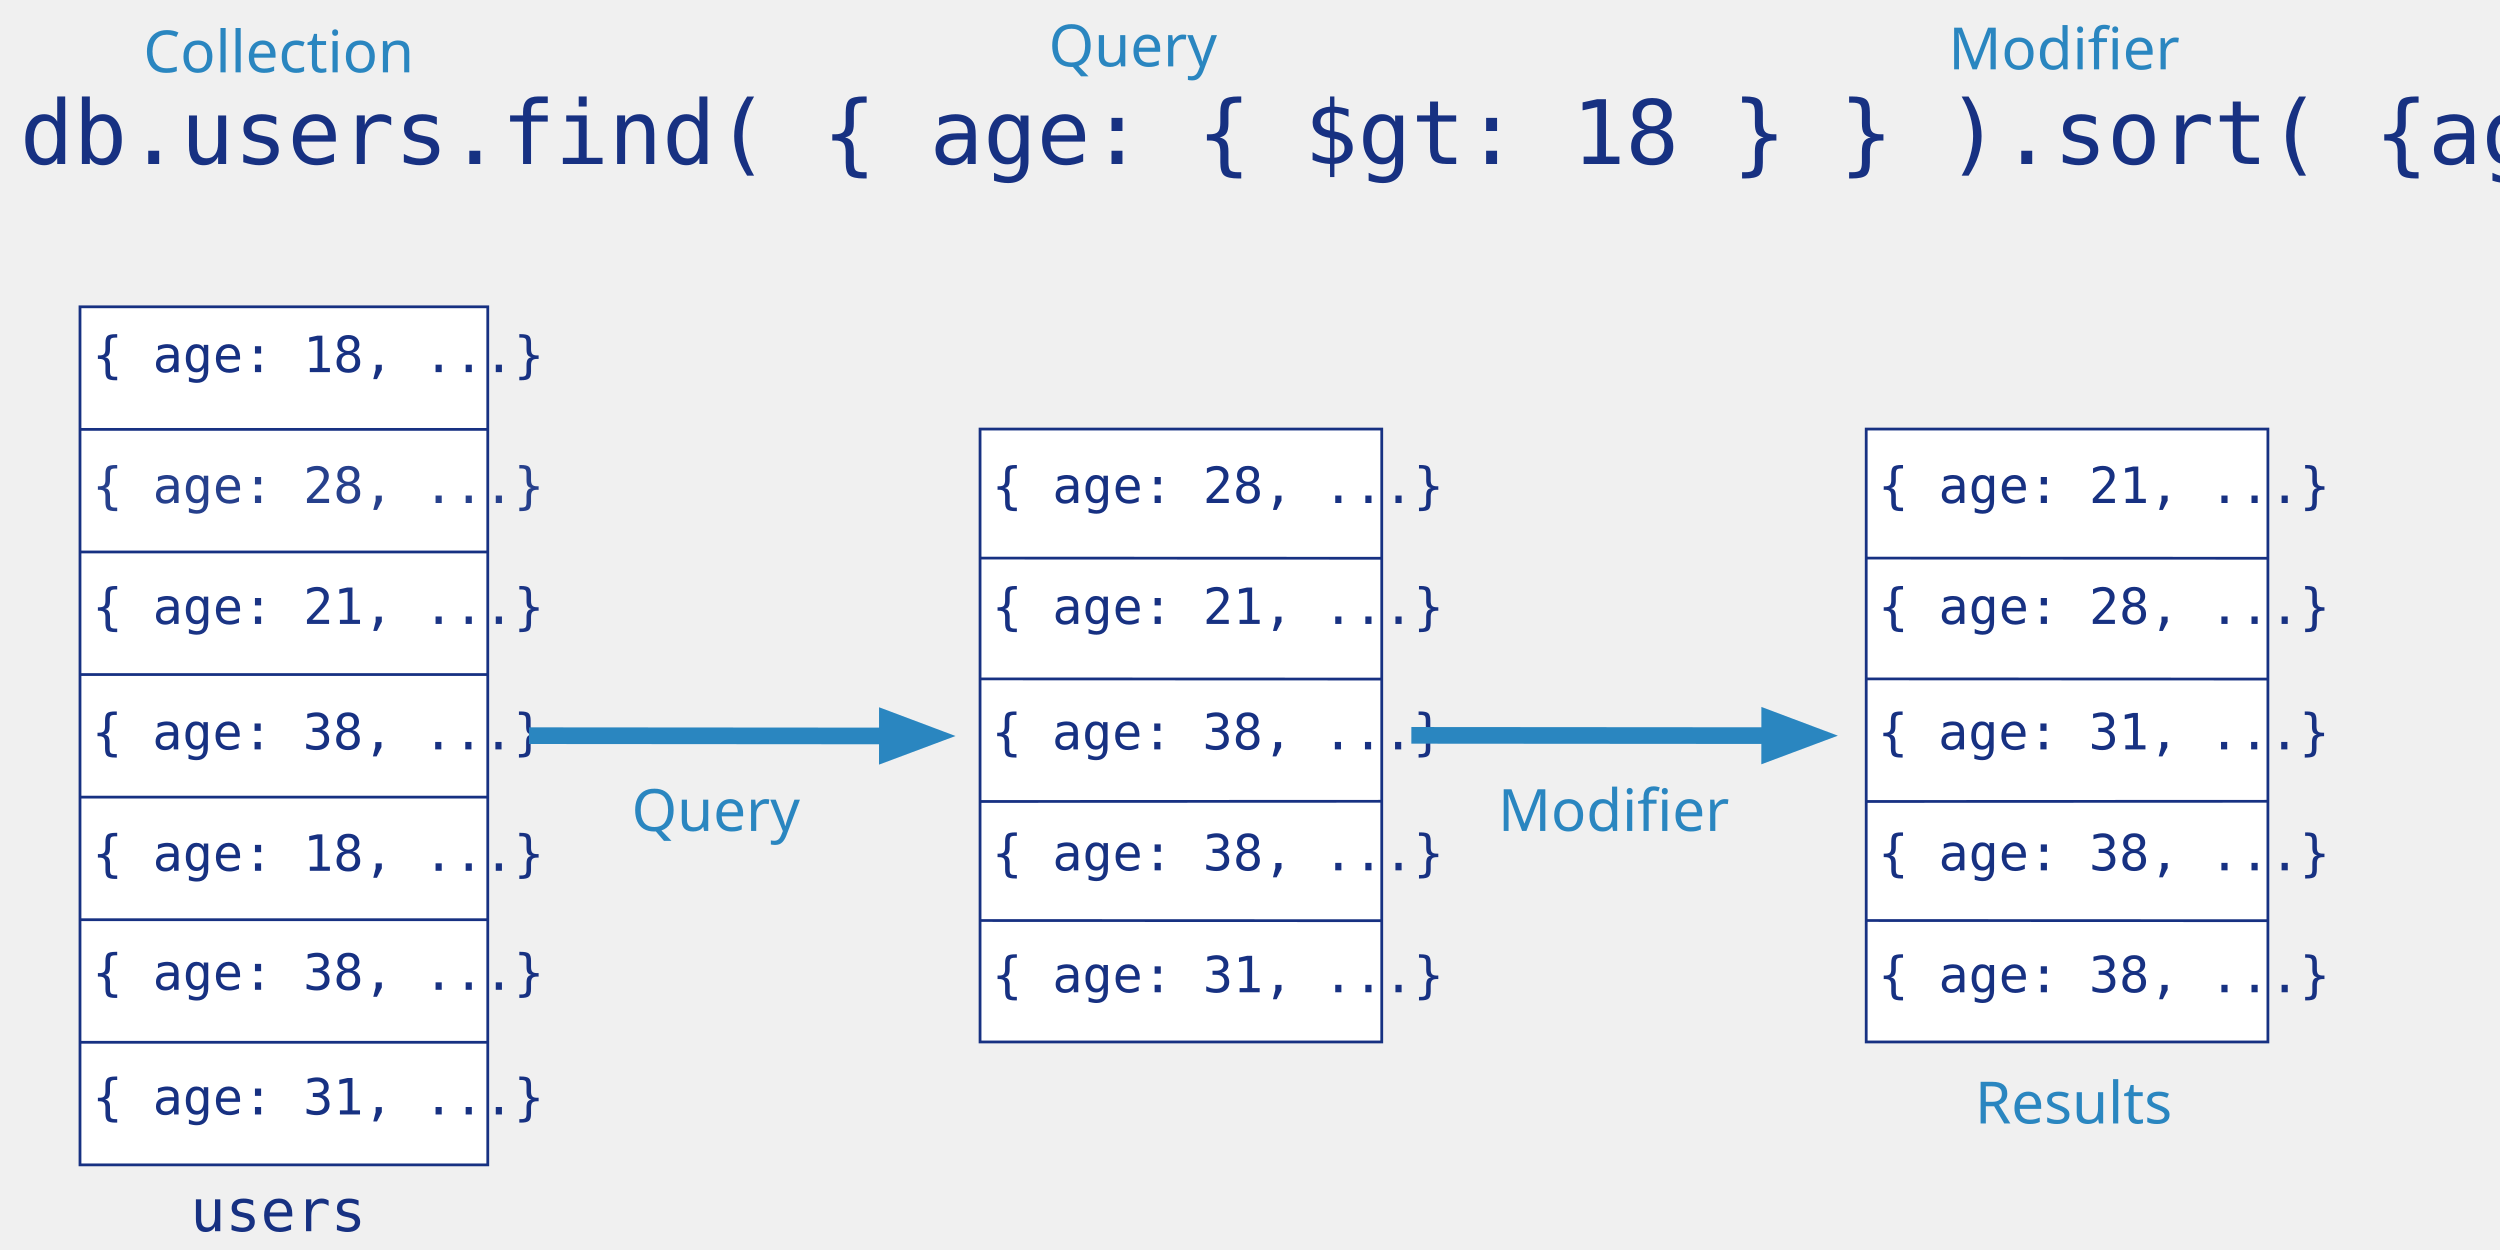
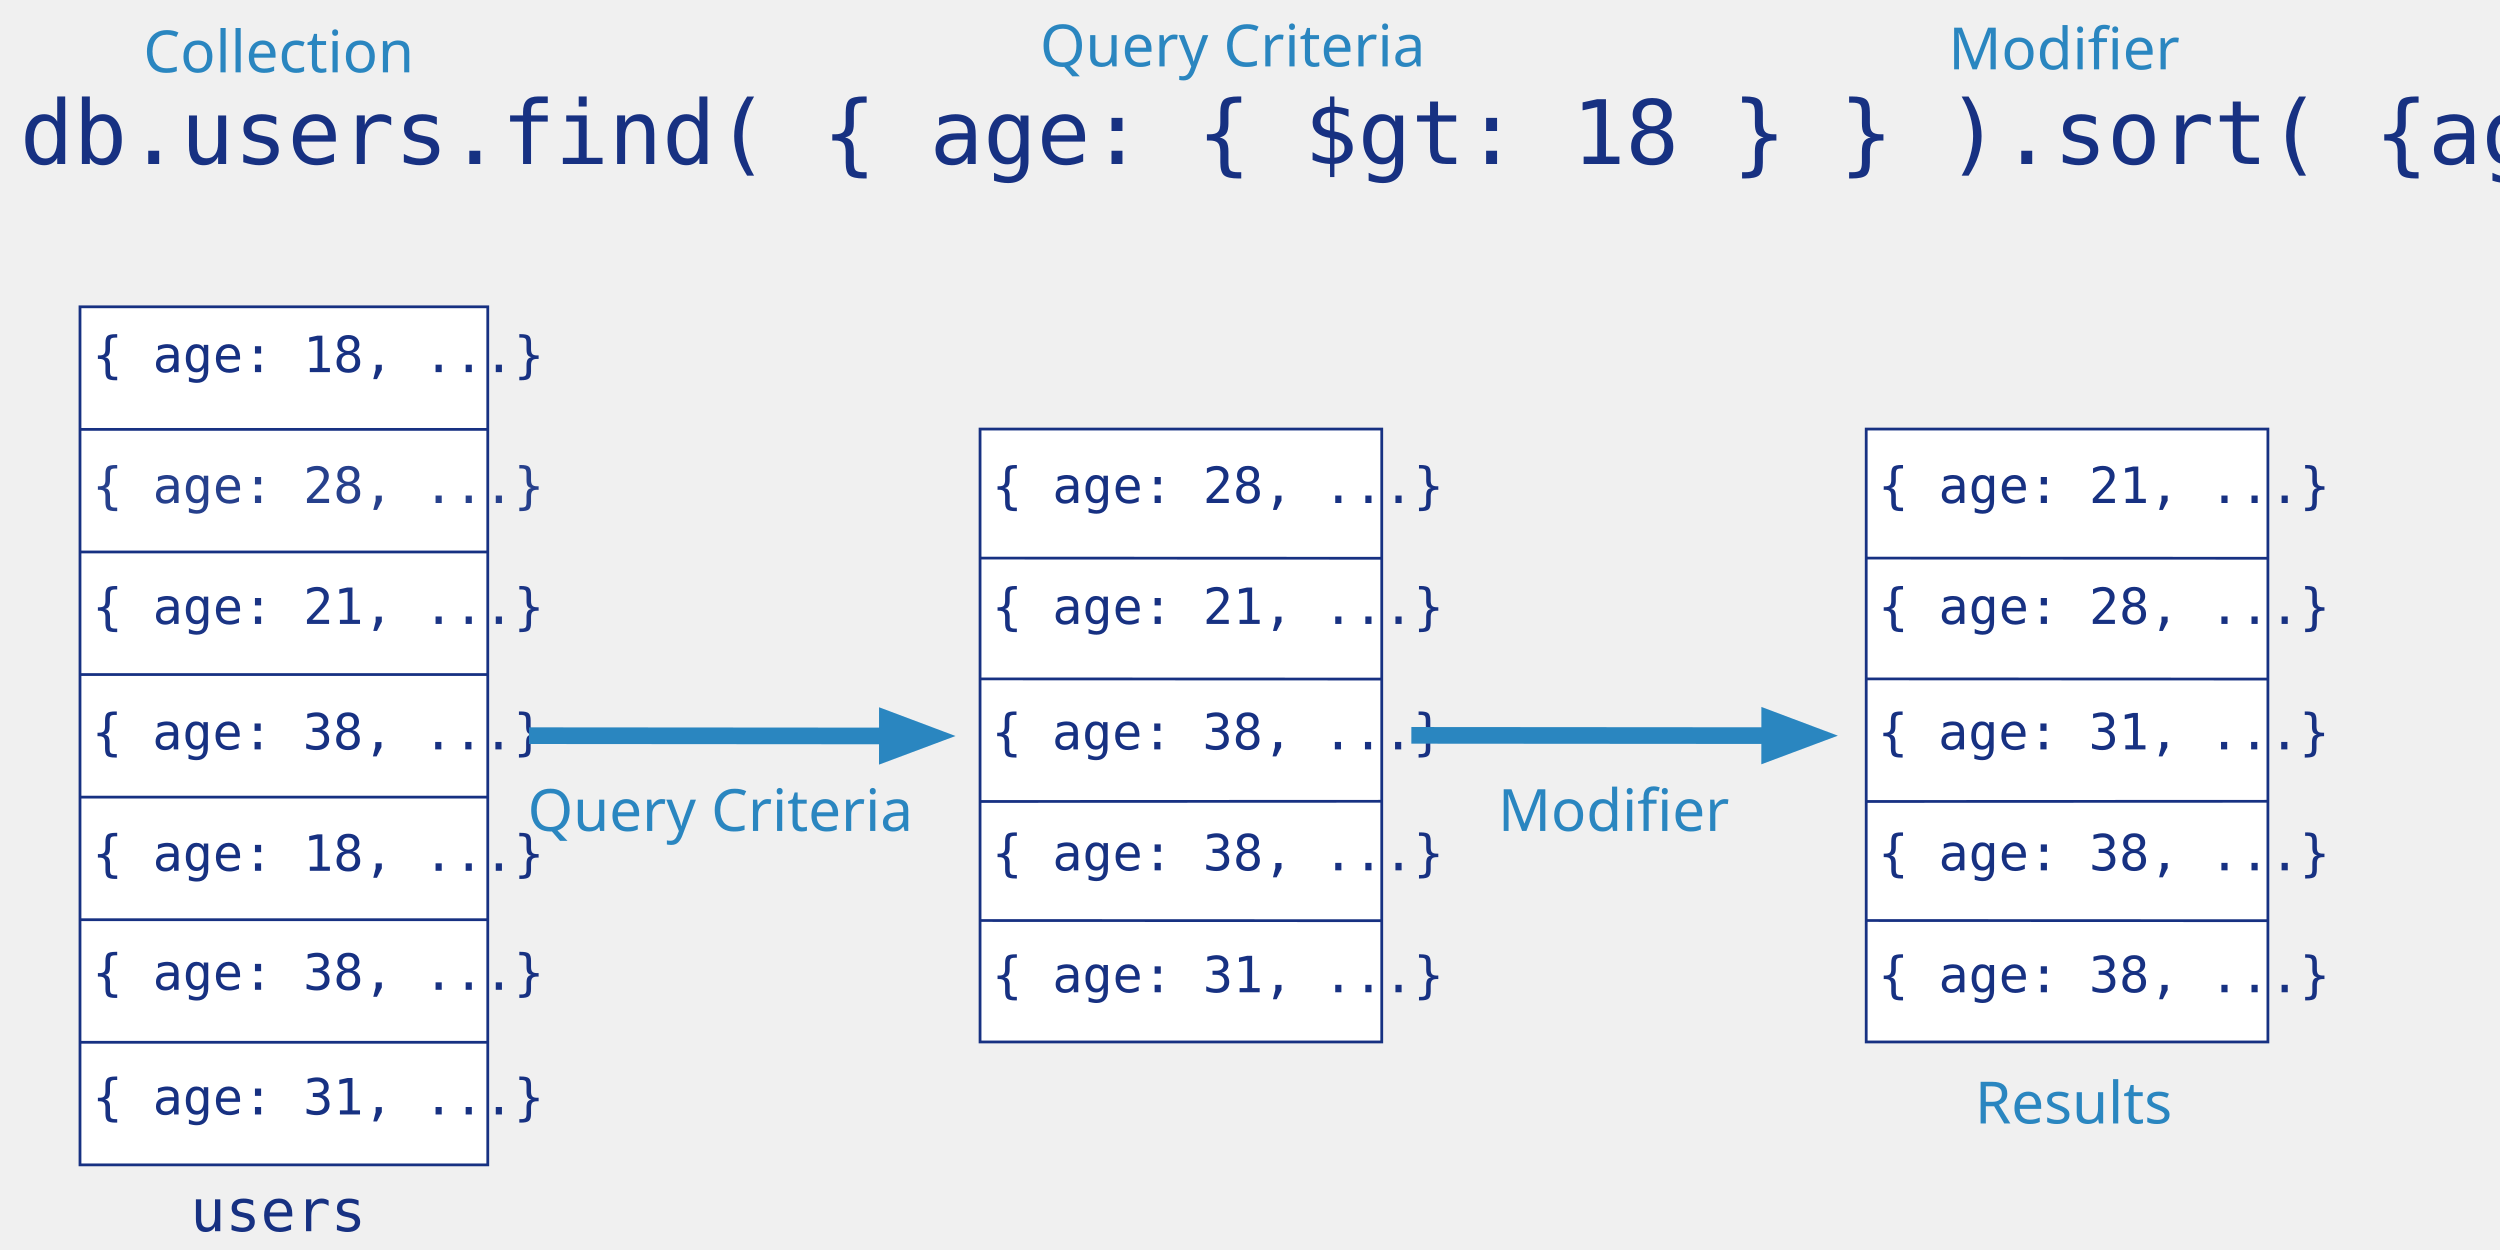
<svg xmlns="http://www.w3.org/2000/svg" version="1.1" x="0px" y="0px" width="900" height="450" viewBox="0, 0, 900, 450">
  <g id="Layer 1">
    <g>
      <g>
-         <g>
-           <path d="M28.799,110.449 L175.597,110.449 L175.597,419.352 L28.799,419.352 z" fill="#FFFFFF" />
-           <path d="M28.799,110.449 L175.597,110.449 L175.597,419.352 L28.799,419.352 z" fill-opacity="0" stroke="#173182" stroke-width="1" />
-         </g>
-         <path d="M28.799,154.578 L175.597,154.578" fill-opacity="0" stroke="#173182" stroke-width="1" />
-         <path d="M28.799,242.836 L175.597,242.836" fill-opacity="0" stroke="#173182" stroke-width="1" />
-         <path d="M28.799,198.707 L175.597,198.707" fill-opacity="0" stroke="#173182" stroke-width="1" />
-         <path d="M28.799,286.965 L175.597,286.965" fill-opacity="0" stroke="#173182" stroke-width="1" />
-         <path d="M28.799,331.094 L175.597,331.094" fill-opacity="0" stroke="#173182" stroke-width="1" />
-         <path d="M28.799,375.223 L175.597,375.223" fill-opacity="0" stroke="#173182" stroke-width="1" />
+         <path d="M28.799,110.449 L175.597,110.449 L175.597,419.352 L28.799,419.352 z" fill="#FFFFFF" />
+         <path d="M28.799,110.449 L175.597,110.449 L175.597,419.352 L28.799,419.352 z" fill-opacity="0" stroke="#173182" stroke-width="1" />
      </g>
-       <text transform="matrix(1, 0, 0, 1, 103.171, 131.351)">
-         <tspan x="-69.873" y="2.614" font-family="Inconsolata" font-size="18" fill="#173182">{ age: 18, ...}</tspan>
+       <path d="M28.799,154.578 L175.597,154.578" fill-opacity="0" stroke="#173182" stroke-width="1" />
+       <path d="M28.799,242.836 L175.597,242.836" fill-opacity="0" stroke="#173182" stroke-width="1" />
+       <path d="M28.799,198.707 L175.597,198.707" fill-opacity="0" stroke="#173182" stroke-width="1" />
+       <path d="M28.799,286.965 L175.597,286.965" fill-opacity="0" stroke="#173182" stroke-width="1" />
+       <path d="M28.799,331.094 L175.597,331.094" fill-opacity="0" stroke="#173182" stroke-width="1" />
+       <path d="M28.799,375.223 L175.597,375.223" fill-opacity="0" stroke="#173182" stroke-width="1" />
+     </g>
+     <text transform="matrix(1, 0, 0, 1, 103.171, 131.351)">
+       <tspan x="-69.873" y="2.614" font-family="Inconsolata" font-size="18" fill="#173182">{ age: 18, ...}</tspan>
+     </text>
+     <text transform="matrix(1, 0, 0, 1, 103.171, 176.394)">
+       <tspan x="-69.873" y="4.677" font-family="Inconsolata" font-size="18" fill="#26408C">{ age: 28, ...}</tspan>
+     </text>
+     <text transform="matrix(1, 0, 0, 1, 103.103, 265.964)">
+       <tspan x="-69.941" y="3.826" font-family="Inconsolata" font-size="18" fill="#173182">{ age: 38, ...}</tspan>
+     </text>
+     <text transform="matrix(1, 0, 0, 1, 103.171, 220.496)">
+       <tspan x="-69.873" y="4.129" font-family="Inconsolata" font-size="18" fill="#1A3485">{ age: 21, ...}</tspan>
+     </text>
+     <text transform="matrix(1, 0, 0, 1, 103.171, 396.679)">
+       <tspan x="-69.873" y="4.534" font-family="Inconsolata" font-size="18" fill="#173182">{ age: 31, ...}</tspan>
+     </text>
+     <text transform="matrix(1, 0, 0, 1, 103.171, 309.584)">
+       <tspan x="-69.873" y="3.909" font-family="Inconsolata" font-size="18" fill="#173182">{ age: 18, ...}</tspan>
+     </text>
+     <text transform="matrix(1, 0, 0, 1, 103.171, 351.535)">
+       <tspan x="-69.873" y="4.793" font-family="Inconsolata" font-size="18" fill="#173182">{ age: 38, ...}</tspan>
+     </text>
+     <text transform="matrix(1, 0, 0, 1, 95.915, 439.531)">
+       <tspan x="-27.39" y="3.703" font-family="Inconsolata" font-size="21" fill="#173182">users</tspan>
+     </text>
+     <g>
+       <path d="M190.448,264.842 L319.448,264.943" fill-opacity="0" stroke="#2A86C0" stroke-width="6" />
+       <path d="M319.443,270.943 L335.448,264.955 L319.453,258.943 z" fill="#2A86C0" fill-opacity="1" stroke="#2A86C0" stroke-width="6" stroke-opacity="1" />
+     </g>
+     <text transform="matrix(1, 0, 0, 1, 264.948, 293.702)">
+       <tspan x="-75" y="5.436" font-family="GillSans" font-size="21" fill="#2A86C0">Query Criteria</tspan>
+     </text>
+     <g>
+       <g>
+         <path d="M352.818,154.461 L497.43,154.461 L497.43,375.105 L352.818,375.105 z" fill="#FFFFFF" />
+         <path d="M352.818,154.461 L497.43,154.461 L497.43,375.105 L352.818,375.105 z" fill-opacity="0" stroke="#173182" stroke-width="1" />
+       </g>
+       <path d="M352.818,244.4 L497.43,244.464" fill-opacity="0" stroke="#173182" stroke-width="1" />
+       <path d="M352.818,288.529 L497.43,288.464" fill-opacity="0" stroke="#173182" stroke-width="1" />
+       <text transform="matrix(1, 0, 0, 1, 426.154, 176.394)">
+         <tspan x="-68.974" y="4.677" font-family="Inconsolata" font-size="18" fill="#173182">{ age: 28, ...}</tspan>
      </text>
-       <text transform="matrix(1, 0, 0, 1, 103.171, 176.394)">
-         <tspan x="-69.873" y="4.677" font-family="Inconsolata" font-size="18" fill="#26408C">{ age: 28, ...}</tspan>
+       <text transform="matrix(1, 0, 0, 1, 426.085, 265.964)">
+         <tspan x="-69.043" y="3.826" font-family="Inconsolata" font-size="18" fill="#173182">{ age: 38, ...}</tspan>
      </text>
-       <text transform="matrix(1, 0, 0, 1, 103.103, 265.964)">
-         <tspan x="-69.941" y="3.826" font-family="Inconsolata" font-size="18" fill="#173182">{ age: 38, ...}</tspan>
+       <text transform="matrix(1, 0, 0, 1, 426.154, 220.496)">
+         <tspan x="-68.974" y="4.129" font-family="Inconsolata" font-size="18" fill="#173182">{ age: 21, ...}</tspan>
      </text>
-       <text transform="matrix(1, 0, 0, 1, 103.171, 220.496)">
-         <tspan x="-69.873" y="4.129" font-family="Inconsolata" font-size="18" fill="#1A3485">{ age: 21, ...}</tspan>
+       <text transform="matrix(1, 0, 0, 1, 426.154, 354.079)">
+         <tspan x="-68.974" y="3.134" font-family="Inconsolata" font-size="18" fill="#173182">{ age: 31, ...}</tspan>
      </text>
-       <text transform="matrix(1, 0, 0, 1, 103.171, 396.679)">
-         <tspan x="-69.873" y="4.534" font-family="Inconsolata" font-size="18" fill="#173182">{ age: 31, ...}</tspan>
+       <text transform="matrix(1, 0, 0, 1, 426.154, 309.502)">
+         <tspan x="-68.974" y="3.826" font-family="Inconsolata" font-size="18" fill="#173182">{ age: 38, ...}</tspan>
      </text>
-       <text transform="matrix(1, 0, 0, 1, 103.171, 309.584)">
-         <tspan x="-69.873" y="3.909" font-family="Inconsolata" font-size="18" fill="#173182">{ age: 18, ...}</tspan>
+       <path d="M352.818,200.912 L497.43,200.976" fill-opacity="0" stroke="#173182" stroke-width="1" />
+       <path d="M352.818,331.382 L497.43,331.445" fill-opacity="0" stroke="#173182" stroke-width="1" />
+     </g>
+     <text transform="matrix(1, 0, 0, 1, 578.299, 293.702)">
+       <tspan x="-38.996" y="5.436" font-family="GillSans" font-size="21" fill="#2A86C0">Modifier</tspan>
+     </text>
+     <g>
+       <path d="M508.085,264.725 L637.085,264.825" fill-opacity="0" stroke="#2A86C0" stroke-width="6" />
+       <path d="M637.08,270.825 L653.085,264.838 L637.09,258.825 z" fill="#2A86C0" fill-opacity="1" stroke="#2A86C0" stroke-width="6" stroke-opacity="1" />
+     </g>
+     <g>
+       <g>
+         <path d="M671.835,154.461 L816.447,154.461 L816.447,375.105 L671.835,375.105 z" fill="#FFFFFF" />
+         <path d="M671.835,154.461 L816.447,154.461 L816.447,375.105 L671.835,375.105 z" fill-opacity="0" stroke="#173182" stroke-width="1" />
+       </g>
+       <path d="M671.835,244.4 L816.447,244.464" fill-opacity="0" stroke="#173182" stroke-width="1" />
+       <path d="M671.835,288.529 L816.447,288.464" fill-opacity="0" stroke="#173182" stroke-width="1" />
+       <text transform="matrix(1, 0, 0, 1, 745.171, 178.233)">
+         <tspan x="-68.974" y="2.837" font-family="Inconsolata" font-size="18" fill="#173182">{ age: 21, ...}</tspan>
      </text>
-       <text transform="matrix(1, 0, 0, 1, 103.171, 351.535)">
-         <tspan x="-69.873" y="4.793" font-family="Inconsolata" font-size="18" fill="#173182">{ age: 38, ...}</tspan>
+       <text transform="matrix(1, 0, 0, 1, 745.102, 265.906)">
+         <tspan x="-69.043" y="3.885" font-family="Inconsolata" font-size="18" fill="#173182">{ age: 31, ...}</tspan>
      </text>
-       <text transform="matrix(1, 0, 0, 1, 95.915, 439.531)">
-         <tspan x="-27.39" y="3.703" font-family="Inconsolata" font-size="21" fill="#173182">users</tspan>
+       <text transform="matrix(1, 0, 0, 1, 745.171, 230.125)">
+         <tspan x="-68.974" y="-5.5" font-family="Inconsolata" font-size="18" fill="#173182">{ age: 28, ...}</tspan>
+         <tspan x="-68.974" y="18.5" font-family="Inconsolata" font-size="21" fill="#173182">  </tspan>
      </text>
-       <g>
-         <path d="M190.448,264.842 L319.448,264.943" fill-opacity="0" stroke="#2A86C0" stroke-width="6" />
-         <path d="M319.443,270.943 L335.448,264.955 L319.453,258.943 z" fill="#2A86C0" fill-opacity="1" stroke="#2A86C0" stroke-width="6" stroke-opacity="1" />
-       </g>
-       <text transform="matrix(1, 0, 0, 1, 257.417, 293.702)">
-         <tspan x="-30.038" y="5.436" font-family="GillSans" font-size="21" fill="#2A86C0">Query</tspan>
+       <text transform="matrix(1, 0, 0, 1, 745.171, 353.135)">
+         <tspan x="-68.974" y="4.077" font-family="Inconsolata" font-size="18" fill="#173182">{ age: 38, ...}</tspan>
      </text>
-       <g>
-         <g>
-           <path d="M352.818,154.461 L497.43,154.461 L497.43,375.105 L352.818,375.105 z" fill="#FFFFFF" />
-           <path d="M352.818,154.461 L497.43,154.461 L497.43,375.105 L352.818,375.105 z" fill-opacity="0" stroke="#173182" stroke-width="1" />
-         </g>
-         <path d="M352.818,244.4 L497.43,244.464" fill-opacity="0" stroke="#173182" stroke-width="1" />
-         <path d="M352.818,288.529 L497.43,288.464" fill-opacity="0" stroke="#173182" stroke-width="1" />
-         <text transform="matrix(1, 0, 0, 1, 426.154, 176.394)">
-           <tspan x="-68.974" y="4.677" font-family="Inconsolata" font-size="18" fill="#173182">{ age: 28, ...}</tspan>
-         </text>
-         <text transform="matrix(1, 0, 0, 1, 426.085, 265.964)">
-           <tspan x="-69.043" y="3.826" font-family="Inconsolata" font-size="18" fill="#173182">{ age: 38, ...}</tspan>
-         </text>
-         <text transform="matrix(1, 0, 0, 1, 426.154, 220.496)">
-           <tspan x="-68.974" y="4.129" font-family="Inconsolata" font-size="18" fill="#173182">{ age: 21, ...}</tspan>
-         </text>
-         <text transform="matrix(1, 0, 0, 1, 426.154, 354.079)">
-           <tspan x="-68.974" y="3.134" font-family="Inconsolata" font-size="18" fill="#173182">{ age: 31, ...}</tspan>
-         </text>
-         <text transform="matrix(1, 0, 0, 1, 426.154, 309.502)">
-           <tspan x="-68.974" y="3.826" font-family="Inconsolata" font-size="18" fill="#173182">{ age: 38, ...}</tspan>
-         </text>
-         <path d="M352.818,200.912 L497.43,200.976" fill-opacity="0" stroke="#173182" stroke-width="1" />
-         <path d="M352.818,331.382 L497.43,331.445" fill-opacity="0" stroke="#173182" stroke-width="1" />
-       </g>
-       <text transform="matrix(1, 0, 0, 1, 578.299, 293.702)">
-         <tspan x="-38.996" y="5.436" font-family="GillSans" font-size="21" fill="#2A86C0">Modifier</tspan>
+       <text transform="matrix(1, 0, 0, 1, 745.171, 309.502)">
+         <tspan x="-68.974" y="3.826" font-family="Inconsolata" font-size="18" fill="#173182">{ age: 38, ...}</tspan>
      </text>
-       <g>
-         <path d="M508.085,264.725 L637.085,264.825" fill-opacity="0" stroke="#2A86C0" stroke-width="6" />
-         <path d="M637.08,270.825 L653.085,264.838 L637.09,258.825 z" fill="#2A86C0" fill-opacity="1" stroke="#2A86C0" stroke-width="6" stroke-opacity="1" />
-       </g>
-       <g>
-         <g>
-           <path d="M671.835,154.461 L816.447,154.461 L816.447,375.105 L671.835,375.105 z" fill="#FFFFFF" />
-           <path d="M671.835,154.461 L816.447,154.461 L816.447,375.105 L671.835,375.105 z" fill-opacity="0" stroke="#173182" stroke-width="1" />
-         </g>
-         <path d="M671.835,244.4 L816.447,244.464" fill-opacity="0" stroke="#173182" stroke-width="1" />
-         <path d="M671.835,288.529 L816.447,288.464" fill-opacity="0" stroke="#173182" stroke-width="1" />
-         <text transform="matrix(1, 0, 0, 1, 745.171, 178.233)">
-           <tspan x="-68.974" y="2.837" font-family="Inconsolata" font-size="18" fill="#173182">{ age: 21, ...}</tspan>
-         </text>
-         <text transform="matrix(1, 0, 0, 1, 745.102, 265.906)">
-           <tspan x="-69.043" y="3.885" font-family="Inconsolata" font-size="18" fill="#173182">{ age: 31, ...}</tspan>
-         </text>
-         <text transform="matrix(1, 0, 0, 1, 745.171, 230.125)">
-           <tspan x="-68.974" y="-5.5" font-family="Inconsolata" font-size="18" fill="#173182">{ age: 28, ...}</tspan>
-           <tspan x="-68.974" y="18.5" font-family="Inconsolata" font-size="21" fill="#173182">  </tspan>
-         </text>
-         <text transform="matrix(1, 0, 0, 1, 745.171, 353.135)">
-           <tspan x="-68.974" y="4.077" font-family="Inconsolata" font-size="18" fill="#173182">{ age: 38, ...}</tspan>
-         </text>
-         <text transform="matrix(1, 0, 0, 1, 745.171, 309.502)">
-           <tspan x="-68.974" y="3.826" font-family="Inconsolata" font-size="18" fill="#173182">{ age: 38, ...}</tspan>
-         </text>
-         <path d="M671.835,200.912 L816.447,200.976" fill-opacity="0" stroke="#173182" stroke-width="1" />
-         <path d="M671.835,331.382 L816.447,331.445" fill-opacity="0" stroke="#173182" stroke-width="1" />
-       </g>
-       <text transform="matrix(1, 0, 0, 1, 743.641, 399.01)">
-         <tspan x="-32.656" y="5.436" font-family="GillSans" font-size="21" fill="#2A86C0">Results</tspan>
-       </text>
-       <text transform="matrix(1, 0, 0, 1, 450, 49.033)">
-         <tspan x="-442.81" y="10" font-family="Inconsolata" font-size="32" fill="#173182">db.users.find( { age: { $gt: 18 } } ).sort( {age: 1 } )</tspan>
-       </text>
-       <text transform="matrix(1, -0, 0, 1, 95.915, 19.533)">
-         <tspan x="-44.302" y="6.5" font-family="GillSans" font-size="21" fill="#2A86C0">Collection</tspan>
-       </text>
-       <text transform="matrix(1, 0, 0, 1, 407.555, 18.469)">
-         <tspan x="-30.038" y="5.436" font-family="GillSans" font-size="21" fill="#2A86C0">Query</tspan>
-       </text>
-       <text transform="matrix(1, 0, 0, 1, 740.453, 19.533)">
-         <tspan x="-38.996" y="5.436" font-family="GillSans" font-size="21" fill="#2A86C0">Modifier</tspan>
-       </text>
+       <path d="M671.835,200.912 L816.447,200.976" fill-opacity="0" stroke="#173182" stroke-width="1" />
+       <path d="M671.835,331.382 L816.447,331.445" fill-opacity="0" stroke="#173182" stroke-width="1" />
    </g>
+     <text transform="matrix(1, 0, 0, 1, 743.641, 399.01)">
+       <tspan x="-32.656" y="5.436" font-family="GillSans" font-size="21" fill="#2A86C0">Results</tspan>
+     </text>
+     <text transform="matrix(1, 0, 0, 1, 450, 49.033)">
+       <tspan x="-442.81" y="10" font-family="Inconsolata" font-size="32" fill="#173182">db.users.find( { age: { $gt: 18 } } ).sort( {age: 1 } )</tspan>
+     </text>
+     <text transform="matrix(1, 0, 0, 1, 95.915, 19.533)">
+       <tspan x="-44.302" y="6.5" font-family="GillSans" font-size="21" fill="#2A86C0">Collection</tspan>
+     </text>
+     <text transform="matrix(1, 0, 0, 1, 446.238, 18.469)">
+       <tspan x="-71.843" y="5.436" font-family="GillSans" font-size="21" fill="#2A86C0">Query Criteria</tspan>
+     </text>
+     <text transform="matrix(1, 0, 0, 1, 740.453, 19.533)">
+       <tspan x="-38.996" y="5.436" font-family="GillSans" font-size="21" fill="#2A86C0">Modifier</tspan>
+     </text>
    <path d="M-57.093,-36.508 L-57.565,-36.758 L-57.565,-36.758 C-58.322,-37.159 -59.802,-36.473 -60.871,-35.226 C-61.94,-33.979 -62.192,-32.643 -61.435,-32.242 L-60.962,-31.992 C-60.962,-31.992 -60.962,-31.992 -60.962,-31.992 C-60.204,-31.591 -58.724,-32.278 -57.656,-33.525 C-56.587,-34.773 -56.335,-36.108 -57.093,-36.508 L-57.093,-36.508" fill="#000000" />
  </g>
  <defs />
</svg>
